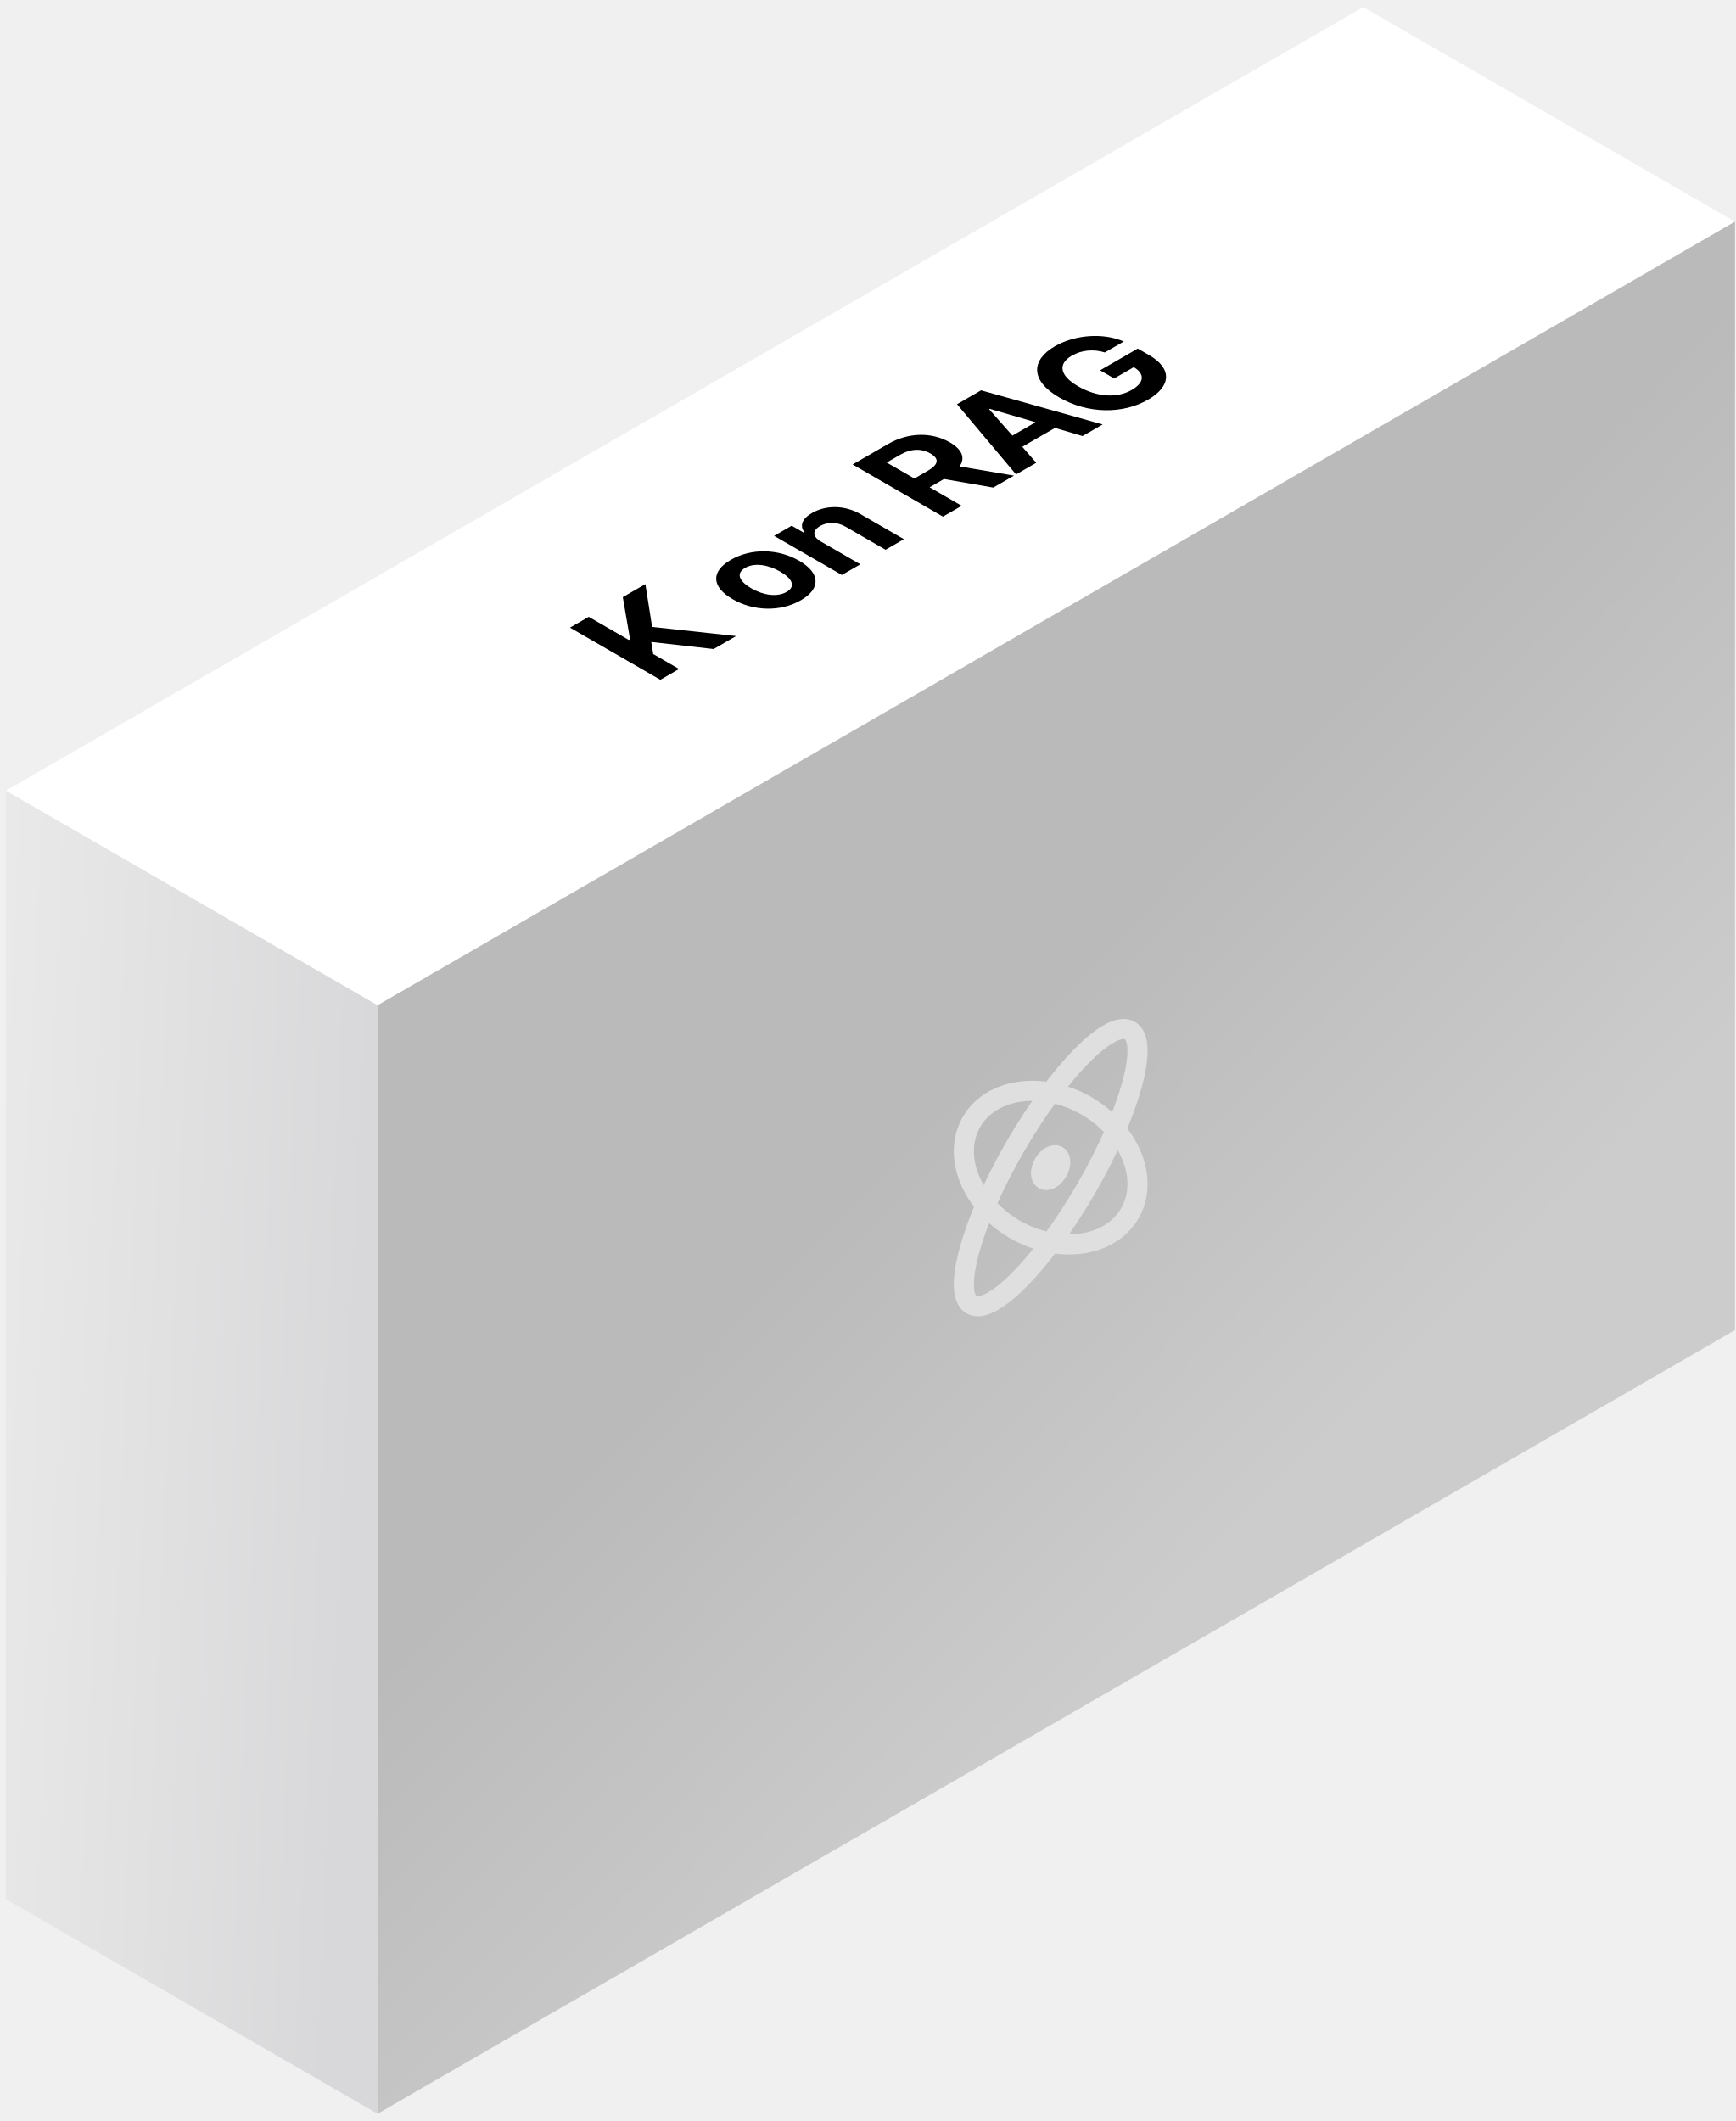
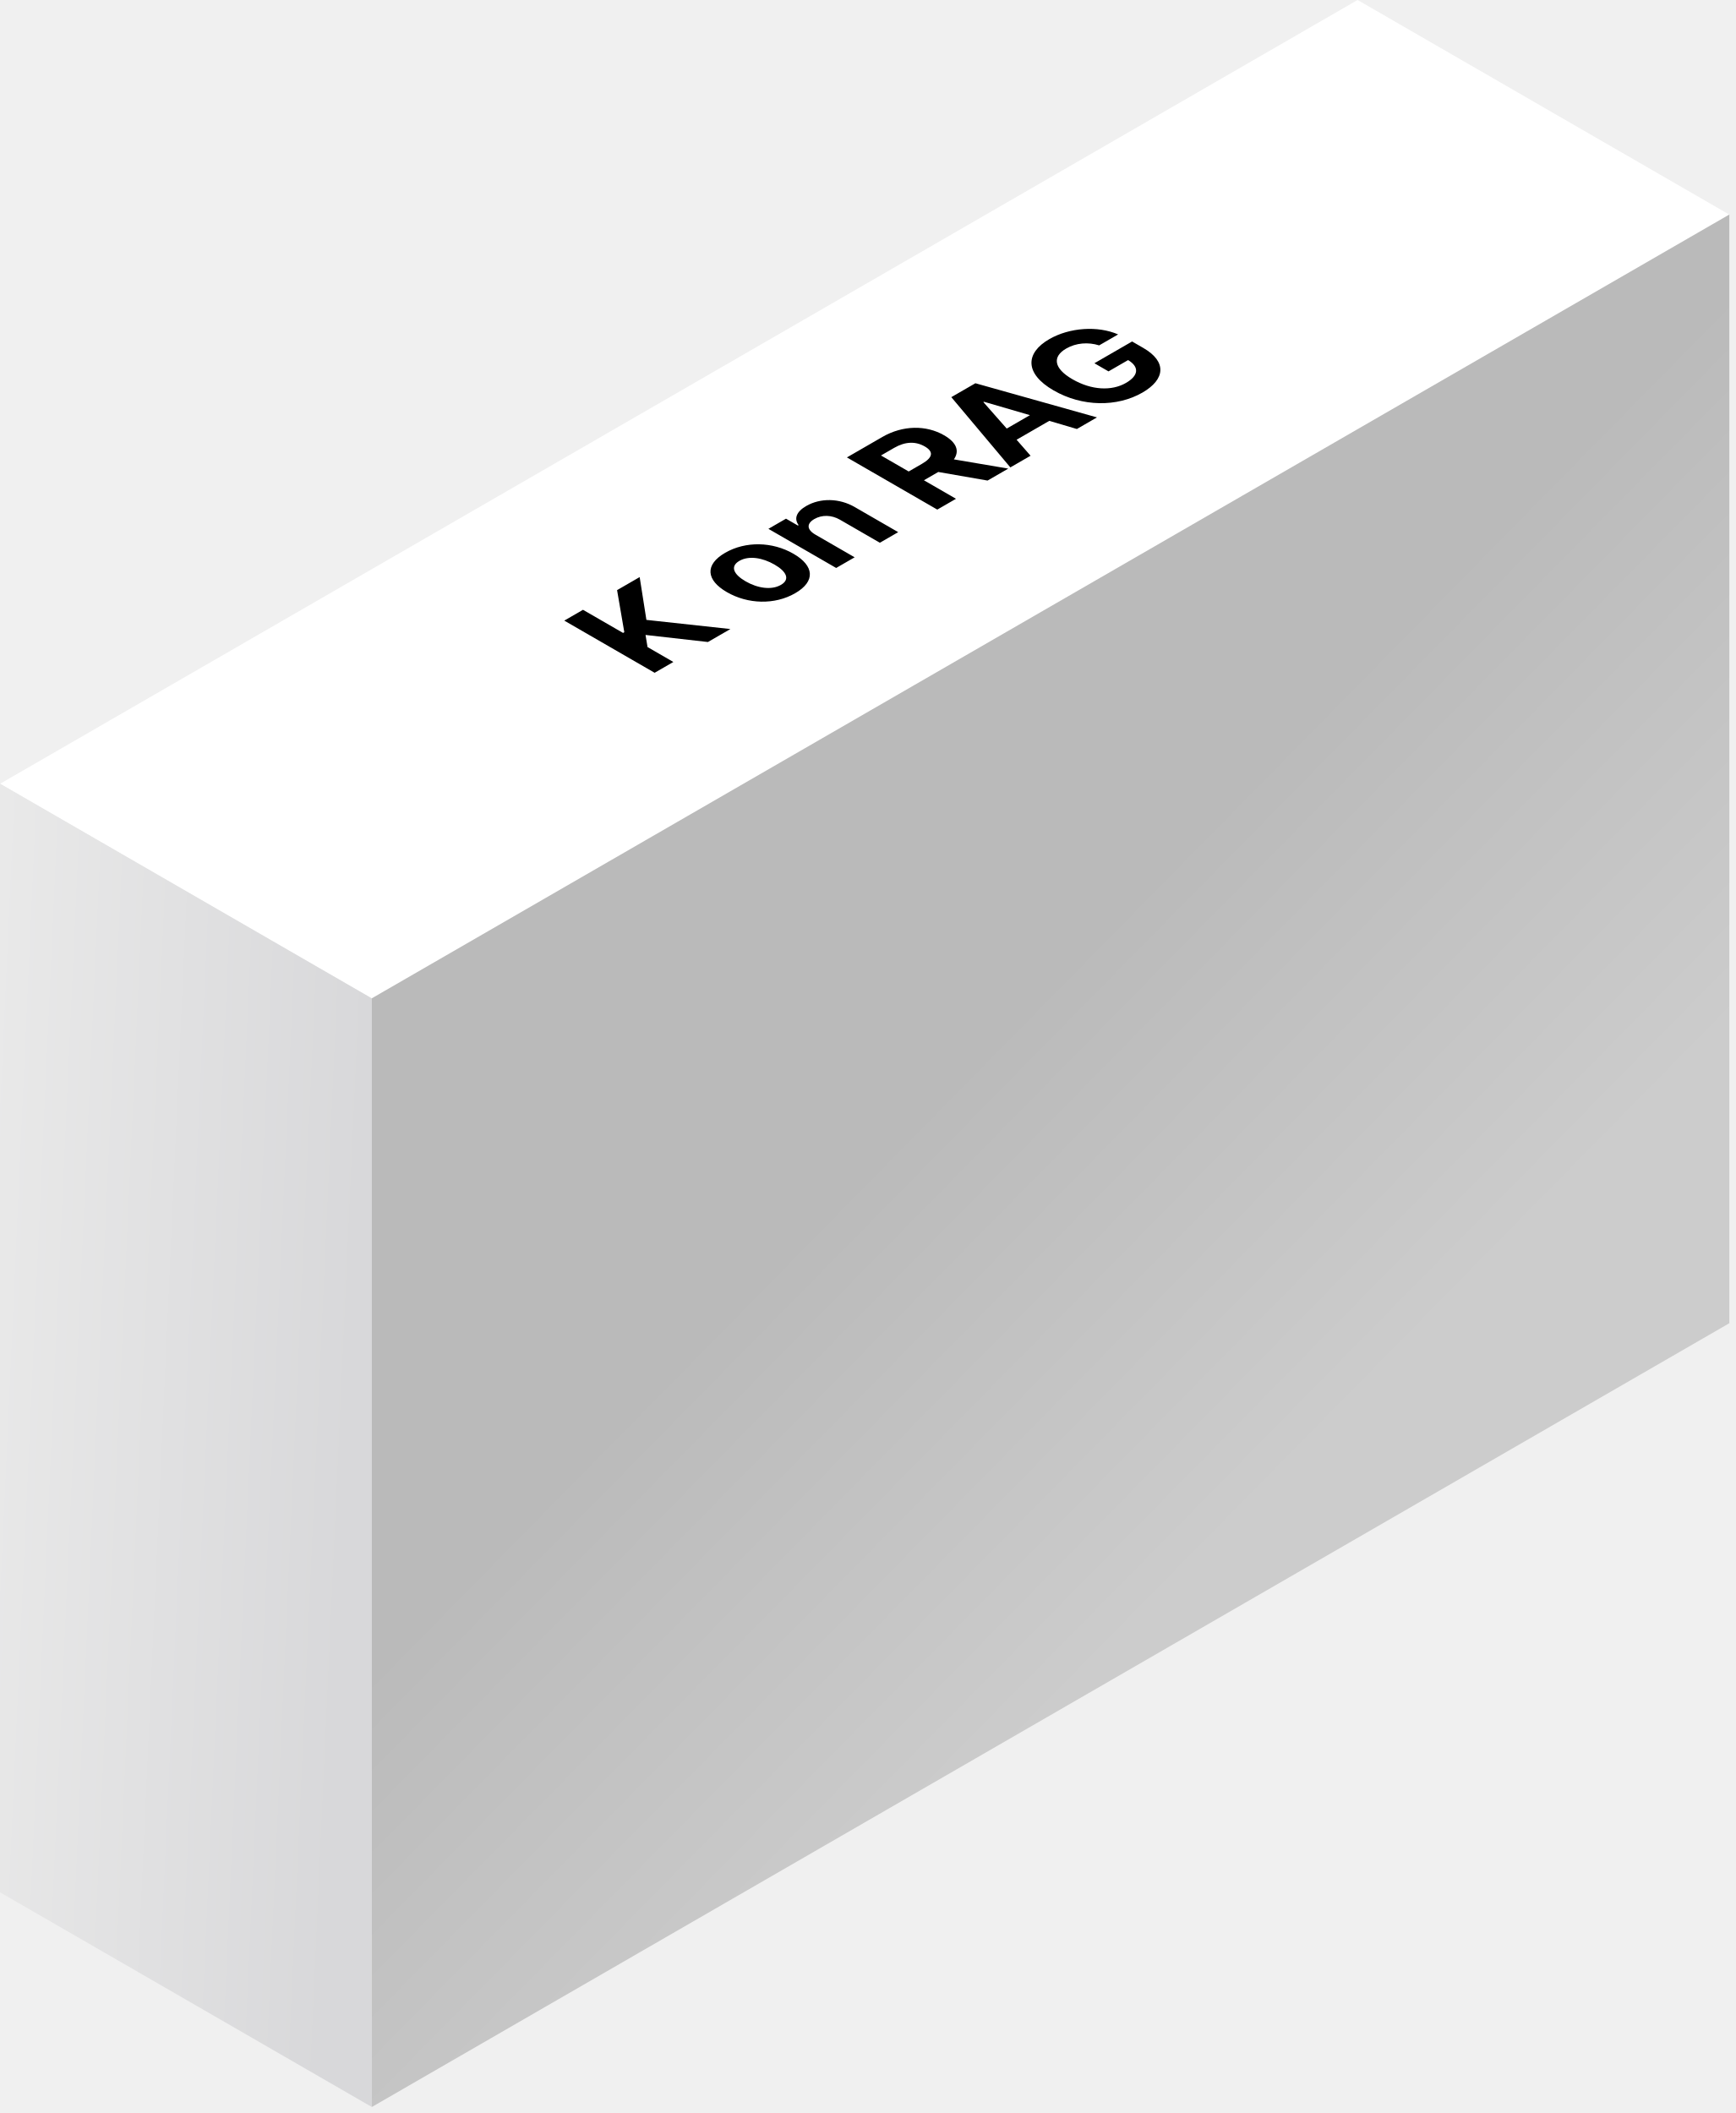
- <svg xmlns="http://www.w3.org/2000/svg" width="207" height="253" viewBox="0 0 207 253" fill="none">
-   <rect width="51.2" height="186.944" transform="matrix(0.866025 0.5 -0.866025 0.5 162.598 0.848877)" fill="white" />
-   <path d="M0.686 94.313L45.029 119.915V252.131L0.686 226.53V94.313Z" fill="url(#paint0_linear_174_2754)" />
-   <rect width="186.952" height="132.223" transform="matrix(0.866025 -0.5 0 1 45.0293 119.913)" fill="url(#paint1_linear_174_2754)" />
-   <path d="M78.761 81.086L67.984 74.865L70.217 73.575L74.995 76.334L75.144 76.248L74.281 71.229L76.975 69.674L77.778 74.778L87.796 75.87L85.117 77.417L77.674 76.575L77.912 78.018L80.994 79.797L78.761 81.086ZM95.522 71.599C93.081 73.008 89.88 72.913 87.38 71.47C84.879 70.026 84.73 68.187 87.171 66.777C89.613 65.368 92.813 65.445 95.314 66.889C97.814 68.333 97.963 70.189 95.522 71.599ZM93.825 70.602C94.956 69.948 94.48 69.003 93.066 68.187C91.637 67.362 90 67.087 88.868 67.74C87.722 68.402 88.184 69.356 89.613 70.18C91.027 70.997 92.679 71.263 93.825 70.602ZM97.941 64.616L102.615 67.314L100.412 68.586L92.329 63.92L94.428 62.708L95.842 63.525L95.931 63.473C95.366 62.717 95.649 61.883 96.839 61.196C98.521 60.224 100.784 60.242 102.659 61.342L107.81 64.315L105.621 65.578L100.858 62.828C99.861 62.253 98.715 62.227 97.807 62.751C96.884 63.284 96.869 63.997 97.941 64.616ZM112.469 61.625L101.692 55.403L105.92 52.962C108.376 51.544 111.159 51.536 113.288 52.765C114.761 53.616 115.156 54.625 114.449 55.635L120.939 56.735L118.468 58.162L112.588 57.139L110.876 58.127L114.702 60.336L112.469 61.625ZM109.06 57.079L110.638 56.168C111.963 55.403 112.052 54.716 110.981 54.097C109.894 53.469 108.659 53.495 107.334 54.26L105.756 55.171L109.06 57.079ZM123.596 55.201L121.184 56.593L114.144 48.214L117.017 46.556L131.515 50.629L129.118 52.013L125.829 51.042L121.929 53.293L123.596 55.201ZM120.753 51.961L123.521 50.363L118.044 48.764L117.969 48.807L120.753 51.961ZM131.775 42.039C130.465 41.627 129.022 41.739 127.846 42.418C126.179 43.38 126.327 44.772 128.59 46.078C130.867 47.393 133.264 47.505 134.976 46.517C136.516 45.627 136.561 44.596 135.229 43.793L132.892 45.142L131.21 44.171L135.705 41.575L137.045 42.349C139.873 43.982 139.664 46.096 136.94 47.668C133.919 49.413 129.751 49.379 126.342 47.41C122.844 45.391 122.978 42.942 125.821 41.3C128.248 39.9 131.612 39.676 134.038 40.733L131.775 42.039Z" fill="black" />
-   <g clip-path="url(#clip0_174_2754)">
-     <path d="M125.311 140.608C125.947 140.241 126.463 139.349 126.463 138.615C126.463 137.88 125.947 137.583 125.311 137.95C124.676 138.317 124.16 139.21 124.16 139.944C124.16 140.678 124.676 140.976 125.311 140.608Z" stroke="#DFDFDF" stroke-width="2.4" stroke-linecap="round" stroke-linejoin="round" />
-     <path d="M134.756 144.728C137.105 140.673 134.78 134.931 129.576 131.9C124.35 128.909 118.214 129.767 115.877 133.828C113.528 137.882 115.854 143.624 121.057 146.655C126.284 149.646 132.42 148.789 134.756 144.728Z" stroke="#DFDFDF" stroke-width="2.4" stroke-linecap="round" stroke-linejoin="round" />
-     <path d="M129.576 141.737C134.78 132.698 137.105 124.27 134.756 122.927C132.42 121.565 126.284 127.793 121.057 136.818C115.854 145.858 113.528 154.285 115.877 155.628C118.214 156.991 124.35 150.763 129.576 141.737Z" stroke="#DFDFDF" stroke-width="2.4" stroke-linecap="round" stroke-linejoin="round" />
-   </g>
+ <svg xmlns="http://www.w3.org/2000/svg" width="207" height="252" viewBox="0 0 207 252" fill="none">
+   <rect width="51.2" height="186.944" transform="matrix(0.866025 0.5 -0.866025 0.5 161.912 0)" fill="white" />
+   <path d="M0 93.465L44.344 119.067V251.283L0 225.681V93.465Z" fill="url(#paint0_linear_1170_1236)" />
+   <rect width="186.952" height="132.223" transform="matrix(0.866025 -0.5 0 1 44.3438 119.062)" fill="url(#paint1_linear_1170_1236)" />
+   <path d="M78.075 80.237L67.299 74.015L69.531 72.726L74.309 75.484L74.458 75.398L73.595 70.38L76.289 68.824L77.093 73.929L87.111 75.02L84.431 76.567L76.989 75.725L77.227 77.169L80.308 78.948L78.075 80.237ZM94.836 70.749C92.395 72.158 89.195 72.064 86.694 70.62C84.194 69.176 84.045 67.337 86.486 65.928C88.927 64.518 92.127 64.596 94.628 66.04C97.129 67.483 97.277 69.34 94.836 70.749ZM93.139 69.752C94.271 69.099 93.794 68.154 92.38 67.337C90.951 66.512 89.314 66.237 88.183 66.89C87.037 67.552 87.498 68.506 88.927 69.331C90.341 70.147 91.993 70.414 93.139 69.752ZM97.255 63.766L101.929 66.465L99.726 67.737L91.644 63.07L93.743 61.858L95.157 62.675L95.246 62.623C94.68 61.867 94.963 61.033 96.154 60.346C97.836 59.375 100.098 59.392 101.974 60.492L107.124 63.465L104.936 64.729L100.173 61.979C99.175 61.403 98.029 61.377 97.121 61.901C96.199 62.434 96.184 63.148 97.255 63.766ZM111.784 60.775L101.007 54.553L105.234 52.113C107.69 50.695 110.474 50.686 112.602 51.915C114.076 52.766 114.47 53.776 113.763 54.785L120.253 55.886L117.782 57.312L111.903 56.289L110.191 57.278L114.016 59.486L111.784 60.775ZM108.375 56.229L109.953 55.318C111.277 54.553 111.367 53.866 110.295 53.247C109.208 52.62 107.973 52.646 106.648 53.41L105.07 54.321L108.375 56.229ZM122.91 54.351L120.499 55.743L113.458 47.365L116.331 45.706L130.829 49.779L128.433 51.163L125.143 50.192L121.243 52.444L122.91 54.351ZM120.067 51.111L122.836 49.513L117.358 47.915L117.284 47.958L120.067 51.111ZM131.09 41.19C129.78 40.777 128.336 40.889 127.16 41.568C125.493 42.531 125.642 43.923 127.904 45.229C130.182 46.544 132.578 46.656 134.29 45.667C135.831 44.778 135.875 43.746 134.543 42.943L132.206 44.292L130.524 43.321L135.019 40.726L136.359 41.499C139.187 43.132 138.979 45.246 136.255 46.819C133.233 48.563 129.065 48.529 125.657 46.561C122.159 44.541 122.293 42.092 125.136 40.451C127.562 39.05 130.926 38.827 133.352 39.884L131.09 41.19Z" fill="black" />
  <defs>
-     <linearGradient id="paint0_linear_174_2754" x1="44.668" y1="122.792" x2="-0.052" y2="120.765" gradientUnits="userSpaceOnUse">
+     <linearGradient id="paint0_linear_1170_1236" x1="43.983" y1="121.944" x2="-0.738" y2="119.917" gradientUnits="userSpaceOnUse">
      <stop stop-color="#D8D8DA" />
      <stop offset="1" stop-color="#E9E9E9" />
    </linearGradient>
-     <linearGradient id="paint1_linear_174_2754" x1="81.421" y1="48.828" x2="110.774" y2="125.897" gradientUnits="userSpaceOnUse">
+     <linearGradient id="paint1_linear_1170_1236" x1="81.421" y1="48.828" x2="110.774" y2="125.897" gradientUnits="userSpaceOnUse">
      <stop stop-color="#BABABA" />
      <stop offset="1" stop-color="#CCCCCC" />
    </linearGradient>
-     <clipPath id="clip0_174_2754">
-       <rect width="38.4" height="38.4" fill="white" transform="matrix(0.866025 -0.5 0 1 108.686 129.677)" />
-     </clipPath>
  </defs>
</svg>
